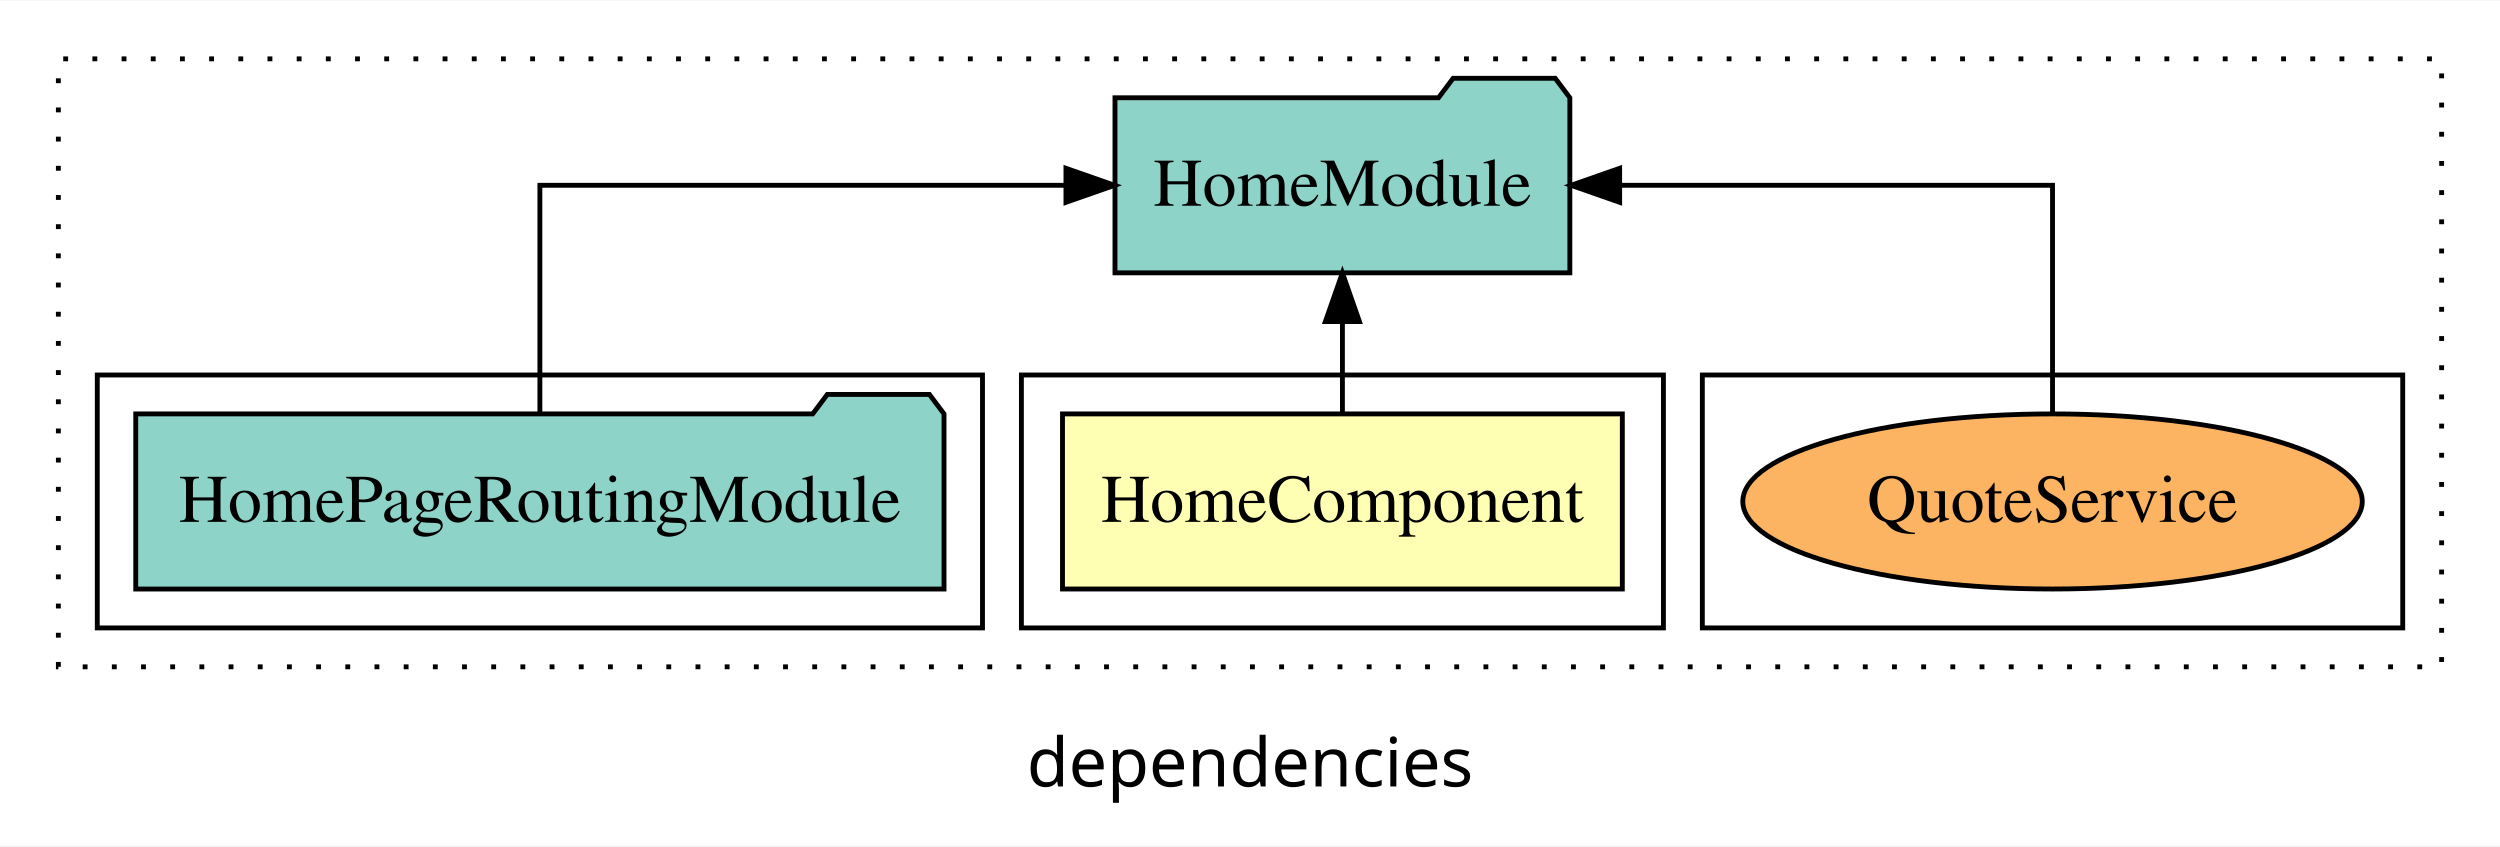
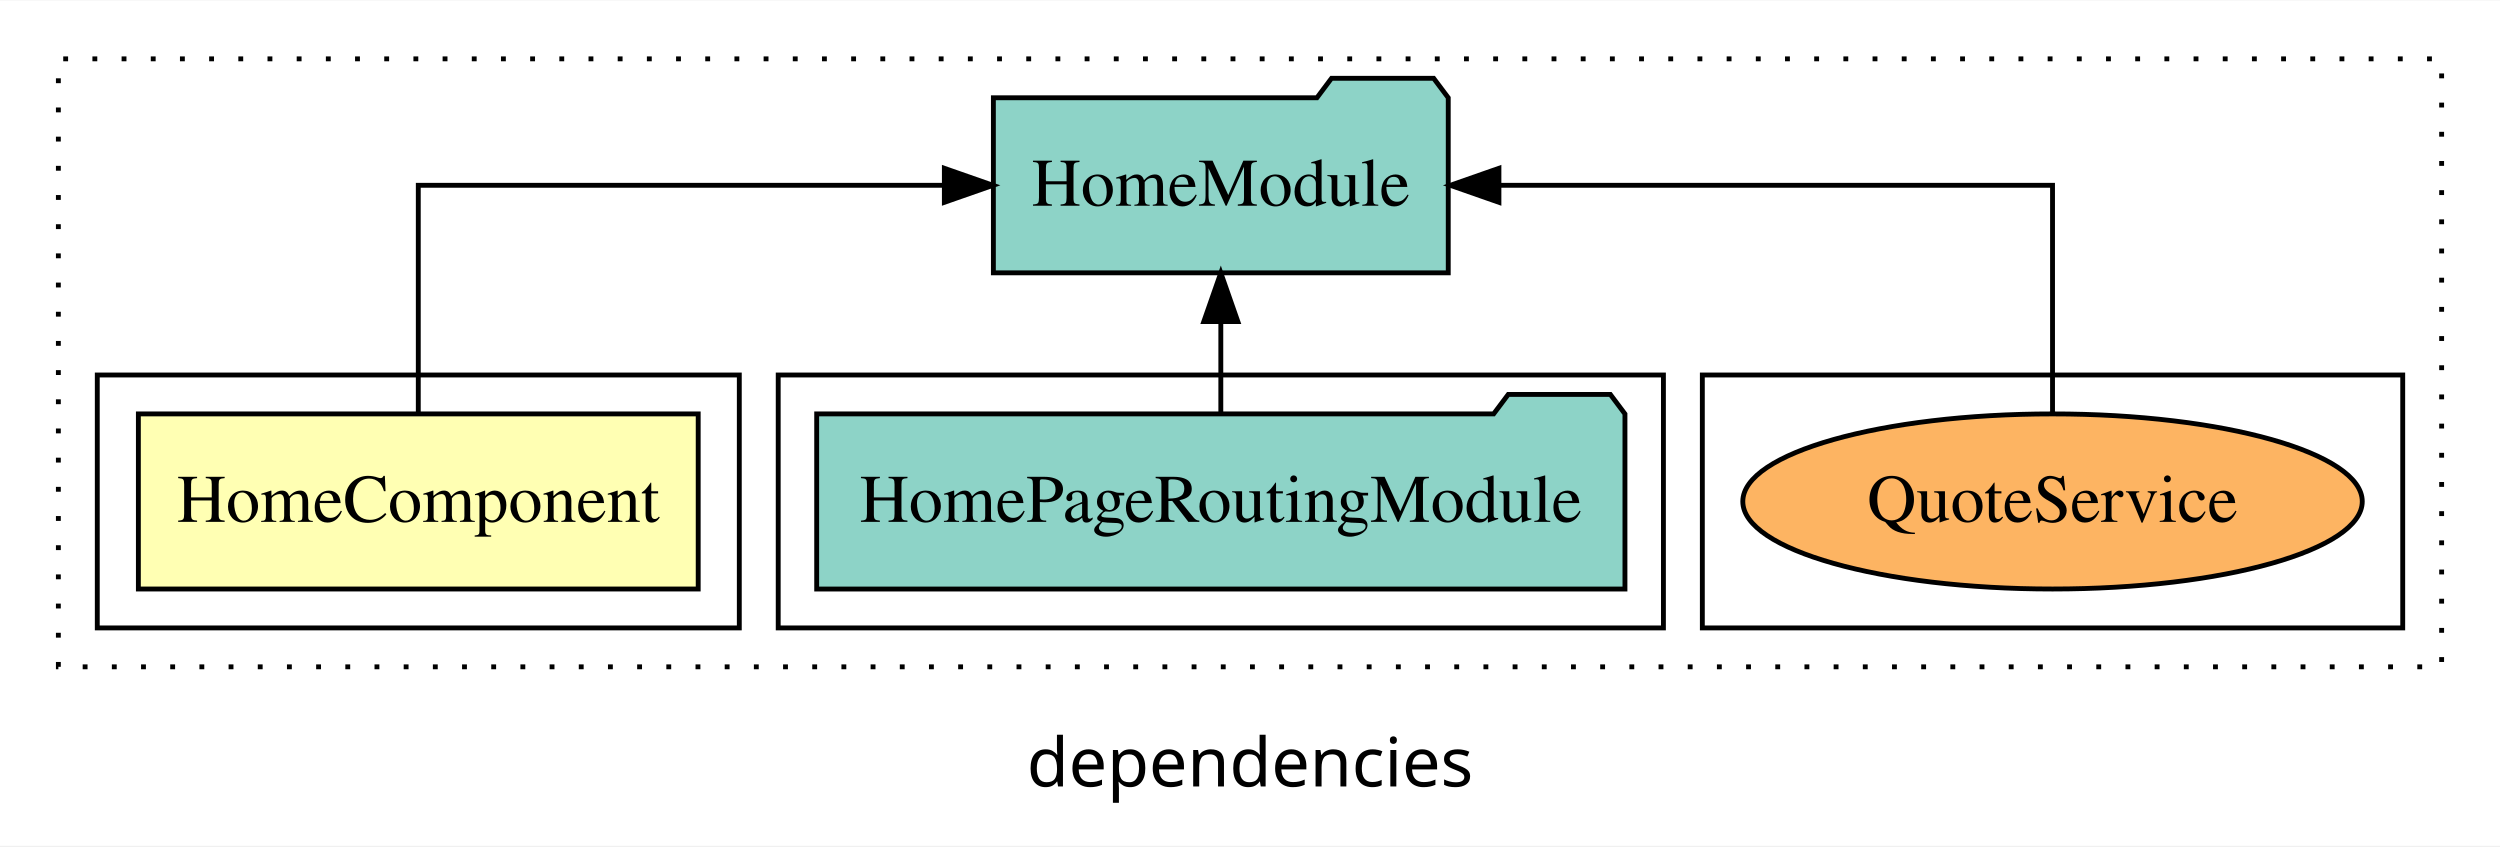
<svg xmlns="http://www.w3.org/2000/svg" width="514pt" height="174pt" viewBox="0.00 0.00 514.00 173.80">
  <g id="graph0" class="graph" transform="scale(1 1) rotate(0) translate(4 169.8)">
    <polygon fill="white" stroke="transparent" points="-4,4 -4,-169.8 510,-169.8 510,4 -4,4" />
    <text text-anchor="middle" x="253" y="-8.2" font-family="sans-serif" font-size="14.00">dependencies</text>
    <g id="clust1" class="cluster">
      <polygon fill="none" stroke="black" stroke-dasharray="1,5" points="8,-32.8 8,-157.8 498,-157.8 498,-32.8 8,-32.8" />
    </g>
    <g id="clust7" class="cluster">
      <polygon fill="none" stroke="black" points="346,-40.8 346,-92.8 490,-92.8 490,-40.8 346,-40.8" />
    </g>
+     <g id="clust4" class="cluster">
+       <polygon fill="none" stroke="black" points="156,-40.8 156,-92.8 338,-92.8 338,-40.8 156,-40.8" />
+     </g>
    <g id="clust2" class="cluster">
-       <polygon fill="none" stroke="black" points="206,-40.8 206,-92.8 338,-92.8 338,-40.8 206,-40.8" />
-     </g>
-     <g id="clust4" class="cluster">
-       <polygon fill="none" stroke="black" points="16,-40.8 16,-92.8 198,-92.8 198,-40.8 16,-40.8" />
+       <polygon fill="none" stroke="black" points="16,-40.8 16,-92.8 148,-92.8 148,-40.8 16,-40.8" />
    </g>
    <g id="node1" class="node">
-       <polygon fill="#ffffb3" stroke="black" points="329.55,-84.8 214.45,-84.8 214.45,-48.8 329.55,-48.8 329.55,-84.8" />
-       <text text-anchor="middle" x="272" y="-62.6" font-family="Times,serif" font-size="14.00">HomeComponent</text>
+       <polygon fill="#ffffb3" stroke="black" points="139.55,-84.8 24.45,-84.8 24.45,-48.8 139.55,-48.8 139.55,-84.8" />
+       <text text-anchor="middle" x="82" y="-62.6" font-family="Times,serif" font-size="14.00">HomeComponent</text>
    </g>
    <g id="node2" class="node">
-       <polygon fill="#8dd3c7" stroke="black" points="318.76,-149.8 315.76,-153.8 294.76,-153.8 291.76,-149.8 225.24,-149.8 225.24,-113.8 318.76,-113.8 318.76,-149.8" />
-       <text text-anchor="middle" x="272" y="-127.6" font-family="Times,serif" font-size="14.00">HomeModule</text>
+       <polygon fill="#8dd3c7" stroke="black" points="293.76,-149.8 290.76,-153.8 269.76,-153.8 266.76,-149.8 200.24,-149.8 200.24,-113.8 293.76,-113.8 293.76,-149.8" />
+       <text text-anchor="middle" x="247" y="-127.6" font-family="Times,serif" font-size="14.00">HomeModule</text>
    </g>
    <g id="edge1" class="edge">
-       <path fill="none" stroke="black" d="M272,-84.91C272,-84.91 272,-103.79 272,-103.79" />
-       <polygon fill="black" stroke="black" points="268.5,-103.79 272,-113.79 275.5,-103.79 268.5,-103.79" />
+       <path fill="none" stroke="black" d="M82,-84.91C82,-104.14 82,-131.8 82,-131.8 82,-131.8 190.16,-131.8 190.16,-131.8" />
+       <polygon fill="black" stroke="black" points="190.16,-135.3 200.16,-131.8 190.16,-128.3 190.16,-135.3" />
    </g>
    <g id="node3" class="node">
-       <polygon fill="#8dd3c7" stroke="black" points="190.09,-84.8 187.09,-88.8 166.09,-88.8 163.09,-84.8 23.91,-84.8 23.91,-48.8 190.09,-48.8 190.09,-84.8" />
-       <text text-anchor="middle" x="107" y="-62.6" font-family="Times,serif" font-size="14.00">HomePageRoutingModule</text>
+       <polygon fill="#8dd3c7" stroke="black" points="330.09,-84.8 327.09,-88.8 306.09,-88.8 303.09,-84.8 163.91,-84.8 163.91,-48.8 330.09,-48.8 330.09,-84.8" />
+       <text text-anchor="middle" x="247" y="-62.6" font-family="Times,serif" font-size="14.00">HomePageRoutingModule</text>
    </g>
    <g id="edge2" class="edge">
-       <path fill="none" stroke="black" d="M107,-84.91C107,-104.14 107,-131.8 107,-131.8 107,-131.8 215.16,-131.8 215.16,-131.8" />
-       <polygon fill="black" stroke="black" points="215.16,-135.3 225.16,-131.8 215.16,-128.3 215.16,-135.3" />
+       <path fill="none" stroke="black" d="M247,-84.91C247,-84.91 247,-103.79 247,-103.79" />
+       <polygon fill="black" stroke="black" points="243.5,-103.79 247,-113.79 250.5,-103.79 243.5,-103.79" />
    </g>
    <g id="node4" class="node">
      <ellipse fill="#fdb462" stroke="black" cx="418" cy="-66.8" rx="63.68" ry="18" />
      <text text-anchor="middle" x="418" y="-62.6" font-family="Times,serif" font-size="14.00">QuoteService</text>
    </g>
    <g id="edge3" class="edge">
-       <path fill="none" stroke="black" d="M418,-84.91C418,-104.14 418,-131.8 418,-131.8 418,-131.8 329,-131.8 329,-131.8" />
-       <polygon fill="black" stroke="black" points="329,-128.3 319,-131.8 329,-135.3 329,-128.3" />
+       <path fill="none" stroke="black" d="M418,-84.91C418,-104.14 418,-131.8 418,-131.8 418,-131.8 304.18,-131.8 304.18,-131.8" />
+       <polygon fill="black" stroke="black" points="304.18,-128.3 294.18,-131.8 304.18,-135.3 304.18,-128.3" />
    </g>
  </g>
</svg>
